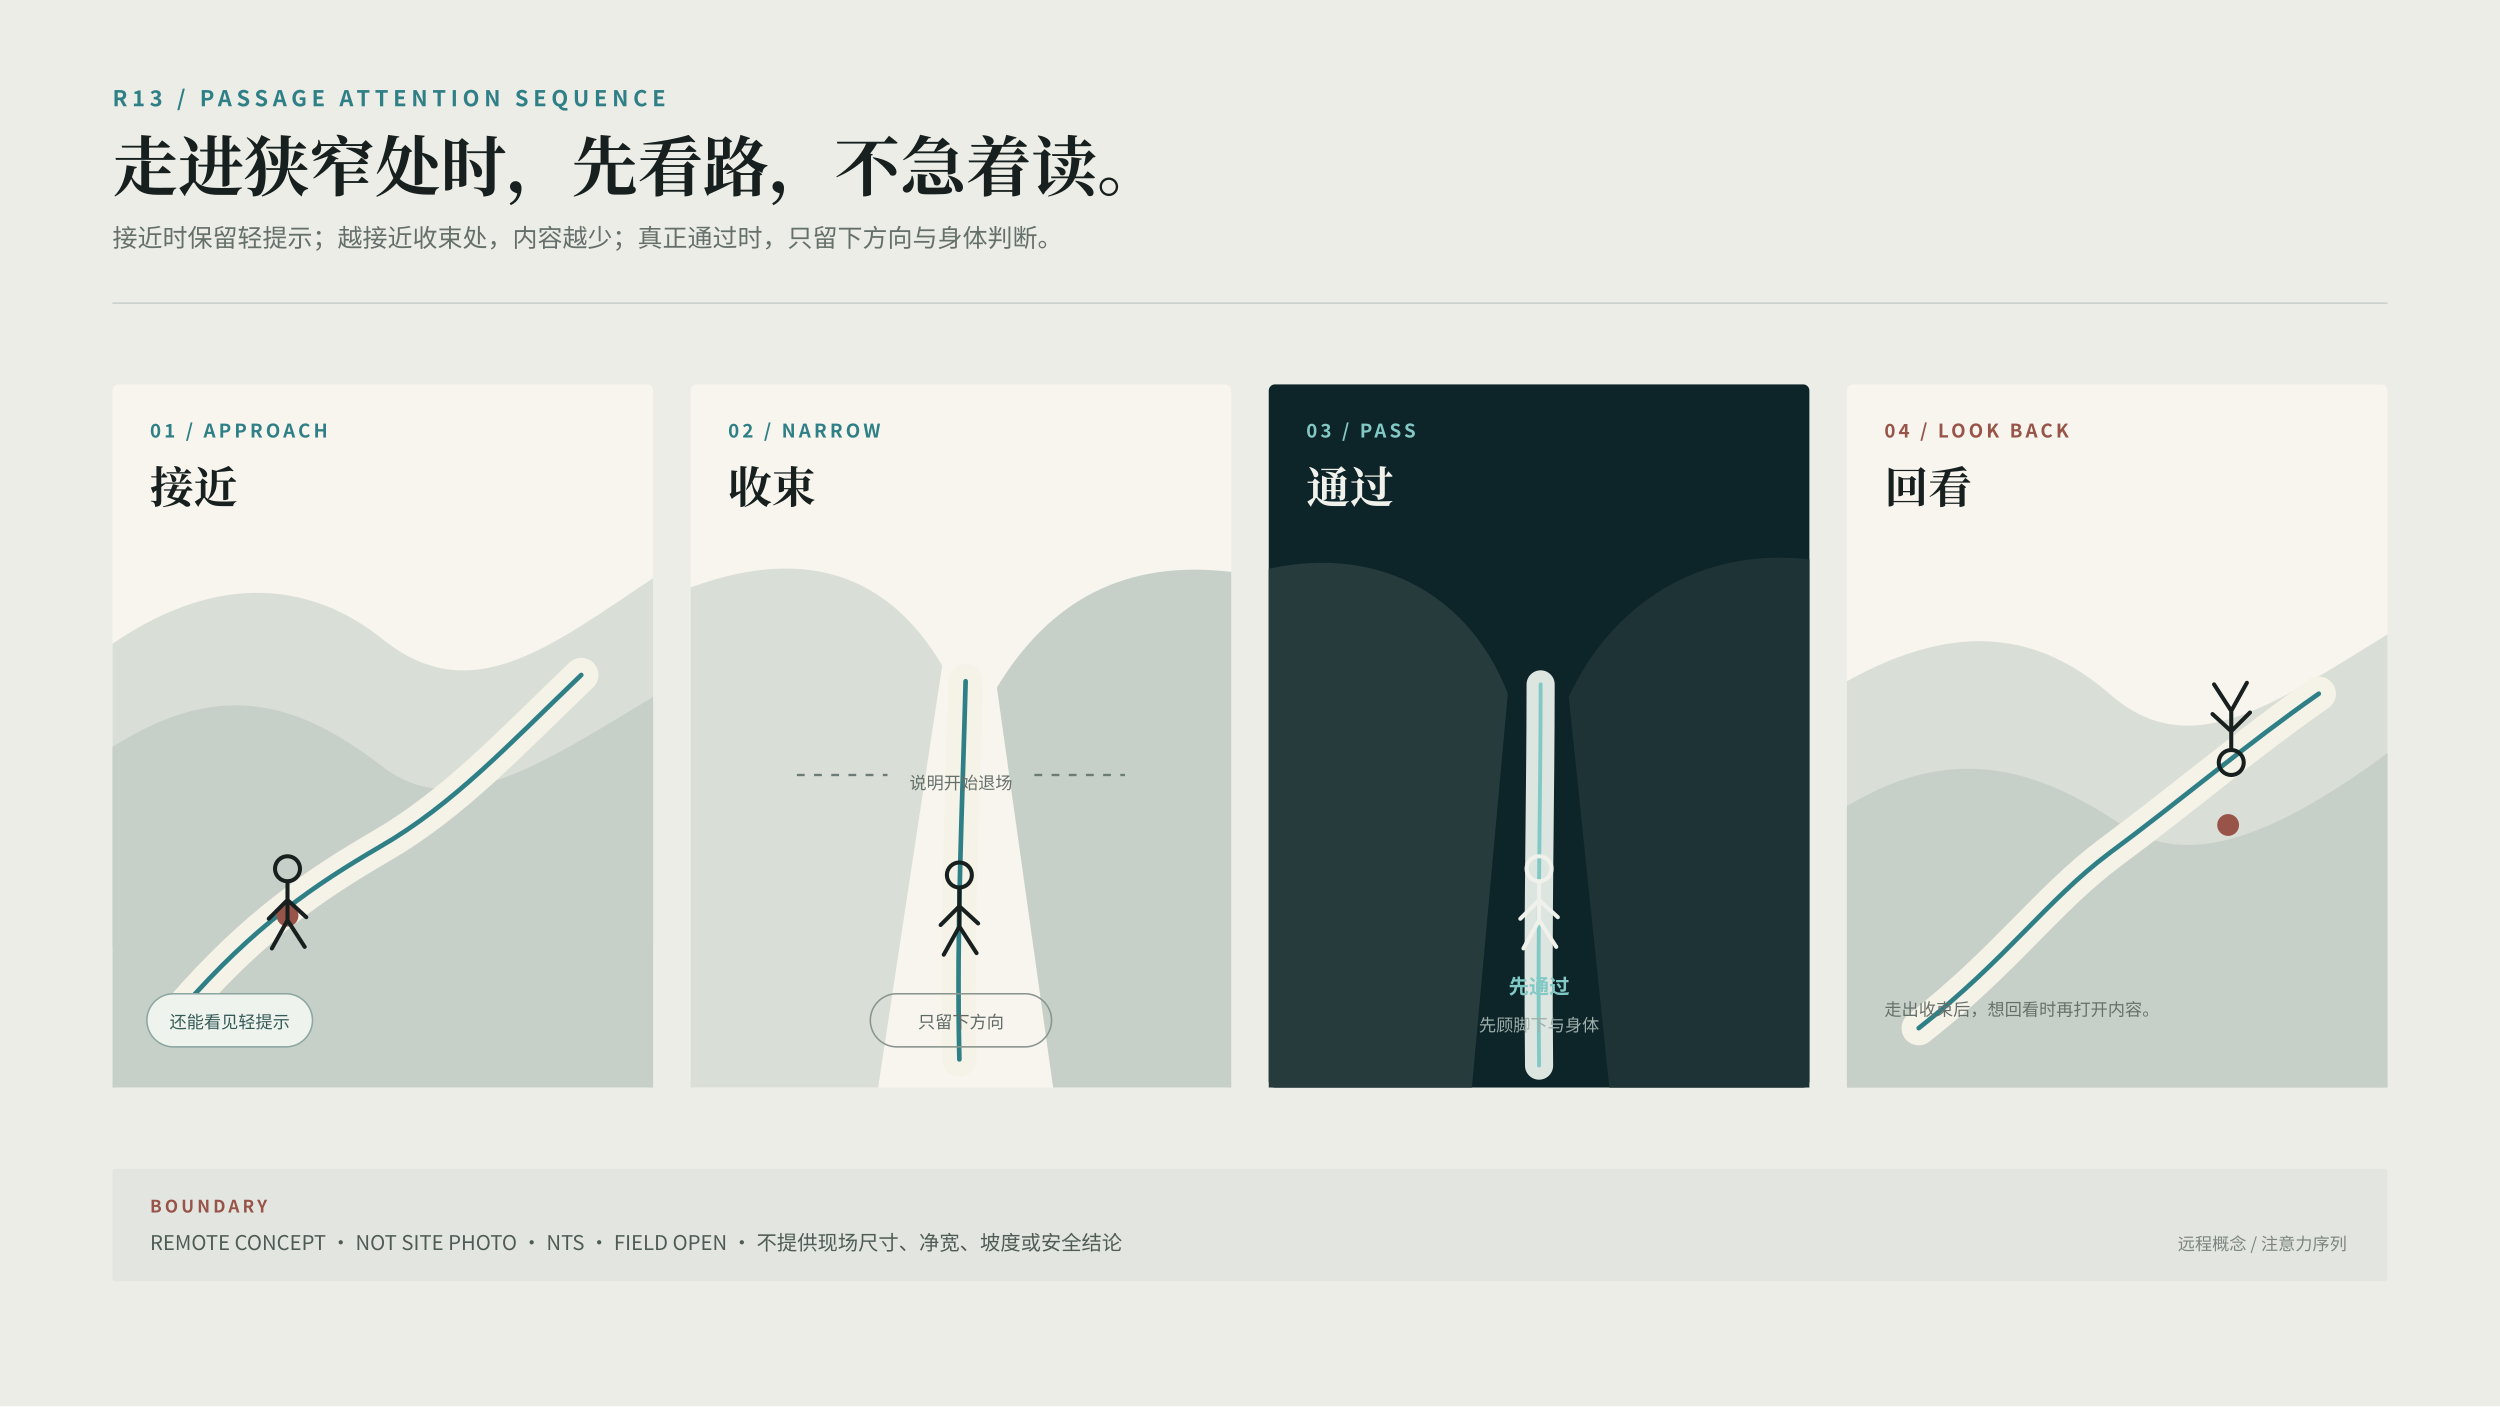
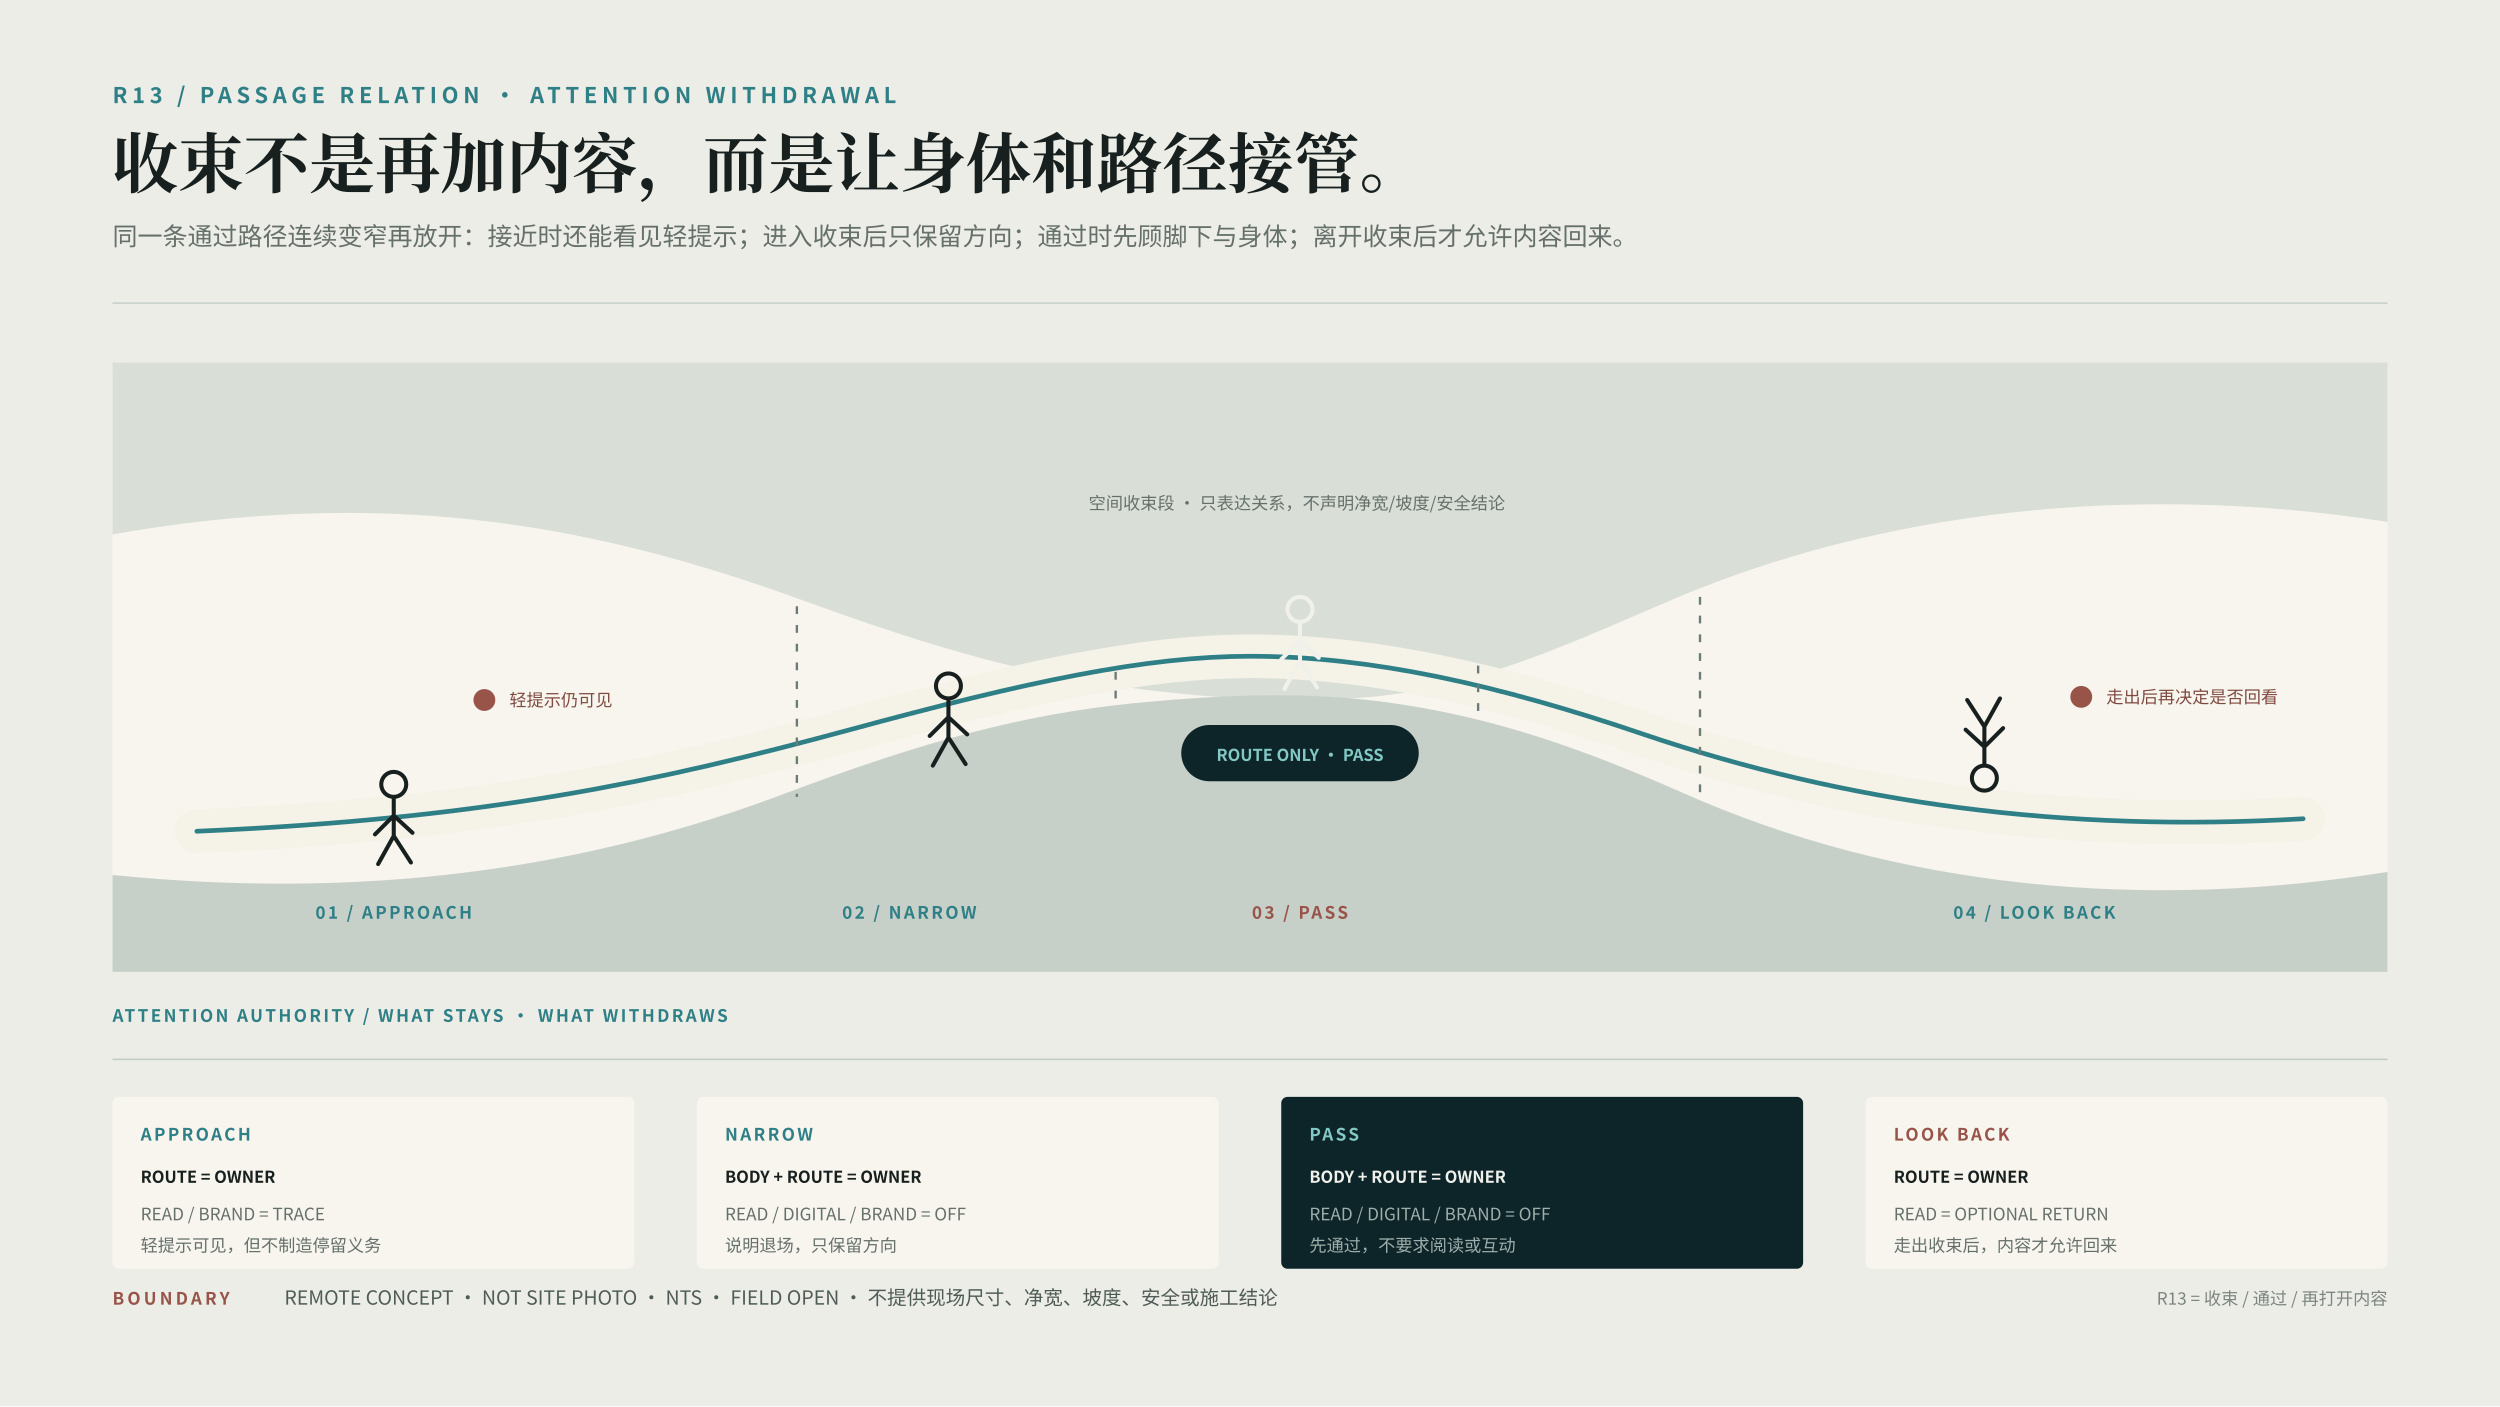
<svg xmlns="http://www.w3.org/2000/svg" width="1600" height="900" viewBox="0 0 1600 900" role="img" aria-labelledby="title desc">
  <defs>
    <style>
- .sans{font-family:"Noto Sans CJK SC","Microsoft YaHei",Arial,sans-serif}.serif{font-family:"Noto Serif CJK SC","Songti SC","SimSun",serif}.ink{fill:#17201E}.muted{fill:#66706B}.water{stroke:#2E7F86}.seal{fill:#985448}.terrain{fill:#D9DED6}.terrain2{fill:#C7D0C8}.path{fill:none;stroke:#F5F2E8;stroke-width:22;stroke-linecap:round}.guide{fill:none;stroke:#2E7F86;stroke-width:3;stroke-linecap:round}.thin{fill:none;stroke:#6C7B76;stroke-width:1.5}.person{fill:none;stroke:#17201E;stroke-width:2.6;stroke-linecap:round}.off{fill:#5F6965}.light{fill:#2E7F86}
+ .sans{font-family:"Noto Sans CJK SC","Microsoft YaHei",Arial,sans-serif}.serif{font-family:"Noto Serif CJK SC","Songti SC","SimSun",serif}.ink{fill:#17201E}.muted{fill:#66706B}.water{stroke:#2E7F86}.seal{fill:#985448}.terrain{fill:#D9DED6}.terrain2{fill:#C7D0C8}.path{fill:none;stroke:#F5F2E8;stroke-width:28;stroke-linecap:round;stroke-linejoin:round}.guide{fill:none;stroke:#2E7F86;stroke-width:3;stroke-linecap:round;stroke-linejoin:round}.thin{fill:none;stroke:#6C7B76;stroke-width:1.5}.person{fill:none;stroke:#17201E;stroke-width:2.6;stroke-linecap:round}.personLight{fill:none;stroke:#F0F1EB;stroke-width:2.6;stroke-linecap:round}.off{fill:#7B8580}.trace{fill:#2E7F86}.owner{fill:#985448}.card{fill:#F7F5EE}.dark{fill:#0D2429}.label{font-size:11px;font-weight:700;letter-spacing:1.5px}.state{font-size:10.5px;font-weight:700}.note{font-size:11px}.dash{stroke-dasharray:5 7}
</style>
  </defs>
  <rect width="1600" height="900" fill="#ECEDE7" />
  <g class="sans">
-     <text x="72" y="68" font-size="14" font-weight="700" letter-spacing="3" fill="#2E7F86">R13 / PASSAGE ATTENTION SEQUENCE</text>
-     <text x="72" y="122" class="serif ink" font-size="42" font-weight="700">走进狭窄处时，先看路，不急着读。</text>
-     <text x="72" y="158" class="muted" font-size="16">接近时保留轻提示；越接近收束处，内容越少；真正通过时，只留下方向与身体判断。</text>
+     <text x="72" y="66" font-size="14" font-weight="700" letter-spacing="3" fill="#2E7F86">R13 / PASSAGE RELATION · ATTENTION WITHDRAWAL</text>
+     <text x="72" y="120" class="serif ink" font-size="42" font-weight="700">收束不是再加内容，而是让身体和路径接管。</text>
+     <text x="72" y="157" class="muted" font-size="16">同一条通过路径连续变窄再放开：接近时还能看见轻提示；进入收束后只保留方向；通过时先顾脚下与身体；离开收束后才允许内容回来。</text>
  </g>
  <line x1="72" y1="194" x2="1528" y2="194" stroke="#C9D0CA" />
-   <g transform="translate(72 246)">
-     <g>
-       <rect width="346" height="450" rx="4" fill="#F7F5EE" />
-       <text x="24" y="34" class="sans" font-size="12" font-weight="700" fill="#2E7F86" letter-spacing="2">01 / APPROACH</text>
-       <text x="24" y="76" class="serif ink" font-size="28" font-weight="700">接近</text>
-       <path d="M0 166 C70 118 130 128 174 164 C230 208 280 168 346 124 V360 H0Z" class="terrain" />
-       <path d="M0 232 C72 186 122 206 172 244 C218 280 270 246 346 200 V450 H0Z" class="terrain2" />
-       <path d="M44 400 C91 346 130 320 171 296 C218 269 254 230 300 186" class="path" />
-       <path d="M44 400 C91 346 130 320 171 296 C218 269 254 230 300 186" class="guide" />
-       <circle cx="112" cy="340" r="7" class="seal" />
-       <g transform="translate(112 310)" class="person">
-         <circle cx="0" cy="0" r="8" />
-         <path d="M0 9v24m0-13l-12 12m12-12l12 11m-12 2l-10 18m10-18l11 17" />
-       </g>
-       <rect x="22" y="390" width="106" height="34" rx="17" fill="#EFF3EE" stroke="#8CA7A1" />
-       <text x="75" y="412" class="sans" font-size="11" text-anchor="middle" fill="#355B57">还能看见轻提示</text>
+   <g transform="translate(72 232)">
+     <rect width="1456" height="390" rx="6" fill="#F7F5EE" />
+     <text x="24" y="34" class="sans label" fill="#2E7F86">SCENE RELATION / ONE CONTINUOUS PASSAGE</text>
+     <text x="1432" y="34" class="sans label" fill="#7C8580" text-anchor="end">REMOTE CONCEPT · NO FIELD DIMENSIONS</text>
+     <path d="M0 110 C170 80 300 102 430 148 C515 179 575 198 650 208 C710 216 760 218 806 214 C875 207 930 181 1000 151 C1130 96 1290 76 1456 102 V0 H0Z" fill="#D9DED6" />
+     <path d="M0 390 V328 C160 344 300 325 430 276 C520 242 584 225 654 218 C716 212 765 211 812 217 C881 226 938 246 1004 275 C1143 337 1301 351 1456 326 V390Z" fill="#C7D0C8" />
+     <path d="M54 300 C240 292 350 268 472 235 C586 204 662 188 728 188 C805 188 886 206 980 238 C1110 282 1248 301 1402 292" class="path" />
+     <path d="M54 300 C240 292 350 268 472 235 C586 204 662 188 728 188 C805 188 886 206 980 238 C1110 282 1248 301 1402 292" class="guide" />
+     <g transform="translate(180 270)" class="person">
+       <circle cx="0" cy="0" r="8" />
+       <path d="M0 9v24m0-13l-12 12m12-12l12 11m-12 2l-10 18m10-18l11 17" />
    </g>
-     <g transform="translate(370)">
-       <rect width="346" height="450" rx="4" fill="#F7F5EE" />
-       <text x="24" y="34" class="sans" font-size="12" font-weight="700" fill="#2E7F86" letter-spacing="2">02 / NARROW</text>
-       <text x="24" y="76" class="serif ink" font-size="28" font-weight="700">收束</text>
-       <path d="M0 130 C76 102 128 124 161 180 L120 450 H0Z" class="terrain" />
-       <path d="M346 120 C278 112 230 138 196 194 L232 450 H346Z" class="terrain2" />
-       <path d="M172 432 C170 346 174 270 176 190" class="path" />
-       <path d="M172 432 C170 346 174 270 176 190" class="guide" />
-       <g transform="translate(172 314)" class="person">
-         <circle cx="0" cy="0" r="8" />
-         <path d="M0 9v24m0-13l-12 12m12-12l12 11m-12 2l-10 18m10-18l11 17" />
-       </g>
-       <path d="M68 250h58M220 250h58" class="thin" stroke-dasharray="5 6" />
-       <text x="173" y="259" class="sans muted" font-size="11" text-anchor="middle">说明开始退场</text>
-       <rect x="115" y="390" width="116" height="34" rx="17" fill="none" stroke="#89958F" />
-       <text x="173" y="412" class="sans" font-size="11" text-anchor="middle" fill="#5F6965">只留下方向</text>
+     <g transform="translate(535 207)" class="person">
+       <circle cx="0" cy="0" r="8" />
+       <path d="M0 9v24m0-13l-12 12m12-12l12 11m-12 2l-10 18m10-18l11 17" />
    </g>
-     <g transform="translate(740)">
-       <rect width="346" height="450" rx="4" fill="#0D2429" />
-       <text x="24" y="34" class="sans" font-size="12" font-weight="700" fill="#82C9C5" letter-spacing="2">03 / PASS</text>
-       <text x="24" y="76" class="serif" fill="#F0F1EB" font-size="28" font-weight="700">通过</text>
-       <path d="M0 118 C74 102 130 138 153 198 L130 450 H0Z" fill="#263B3C" />
-       <path d="M346 112 C276 104 220 140 192 200 L218 450 H346Z" fill="#1E3335" />
-       <path d="M173 436 C172 338 174 265 174 192" fill="none" stroke="#DDE5E0" stroke-width="18" stroke-linecap="round" />
-       <path d="M173 436 C172 338 174 265 174 192" fill="none" stroke="#82C9C5" stroke-width="2.5" stroke-linecap="round" />
-       <g transform="translate(173 310)" fill="none" stroke="#F0F1EB" stroke-width="2.6" stroke-linecap="round">
-         <circle cx="0" cy="0" r="8" />
-         <path d="M0 9v24m0-13l-12 12m12-12l12 11m-12 2l-10 18m10-18l11 17" />
-       </g>
-       <text x="173" y="390" class="sans" font-size="13" font-weight="700" text-anchor="middle" fill="#82C9C5">先通过</text>
-       <text x="173" y="414" class="sans" font-size="11" text-anchor="middle" fill="#9EAFAB">先顾脚下与身体</text>
+     <g transform="translate(760 158)" class="personLight">
+       <circle cx="0" cy="0" r="8" />
+       <path d="M0 9v24m0-13l-12 12m12-12l12 11m-12 2l-10 18m10-18l11 17" />
    </g>
-     <g transform="translate(1110)">
-       <rect width="346" height="450" rx="4" fill="#F7F5EE" />
-       <text x="24" y="34" class="sans" font-size="12" font-weight="700" fill="#985448" letter-spacing="2">04 / LOOK BACK</text>
-       <text x="24" y="76" class="serif ink" font-size="28" font-weight="700">回看</text>
-       <path d="M0 190 C72 150 124 160 168 198 C220 244 274 204 346 160 V450 H0Z" class="terrain" />
-       <path d="M0 270 C72 226 128 250 176 282 C220 312 278 286 346 236 V450 H0Z" class="terrain2" />
-       <path d="M46 412 C102 368 128 330 168 300 C214 266 256 230 302 198" class="path" />
-       <path d="M46 412 C102 368 128 330 168 300 C214 266 256 230 302 198" class="guide" />
-       <g transform="translate(246 242) rotate(180)" class="person">
-         <circle cx="0" cy="0" r="8" />
-         <path d="M0 9v24m0-13l-12 12m12-12l12 11m-12 2l-10 18m10-18l11 17" />
-       </g>
-       <circle cx="244" cy="282" r="7" class="seal" />
-       <text x="24" y="404" class="sans muted" font-size="11">走出收束后，想回看时再打开内容。</text>
+     <g transform="translate(1198 266) rotate(180)" class="person">
+       <circle cx="0" cy="0" r="8" />
+       <path d="M0 9v24m0-13l-12 12m12-12l12 11m-12 2l-10 18m10-18l11 17" />
+     </g>
+     <path d="M438 156 L438 278 M1016 150 L1016 280" class="thin dash" />
+     <path d="M642 198 L642 222 M874 194 L874 226" class="thin dash" />
+     <text x="758" y="94" class="sans note muted" text-anchor="middle">空间收束段 · 只表达关系，不声明净宽/坡度/安全结论</text>
+     <g transform="translate(238 216)">
+       <circle r="7" class="seal" />
+       <text x="16" y="4" class="sans note" fill="#7F4A40">轻提示仍可见</text>
+     </g>
+     <g transform="translate(760 250)">
+       <rect x="-76" y="-18" width="152" height="36" rx="18" fill="#0D2429" />
+       <text x="0" y="5" class="sans state" fill="#82C9C5" text-anchor="middle">ROUTE ONLY · PASS</text>
+     </g>
+     <g transform="translate(1260 214)">
+       <circle r="7" class="seal" />
+       <text x="16" y="4" class="sans note" fill="#7F4A40">走出后再决定是否回看</text>
+     </g>
+     <text x="180" y="356" class="sans label" fill="#2E7F86" text-anchor="middle">01 / APPROACH</text>
+     <text x="510" y="356" class="sans label" fill="#2E7F86" text-anchor="middle">02 / NARROW</text>
+     <text x="760" y="356" class="sans label" fill="#985448" text-anchor="middle">03 / PASS</text>
+     <text x="1230" y="356" class="sans label" fill="#2E7F86" text-anchor="middle">04 / LOOK BACK</text>
+   </g>
+   <g transform="translate(72 654)" class="sans">
+     <text x="0" y="0" class="label" fill="#2E7F86">ATTENTION AUTHORITY / WHAT STAYS · WHAT WITHDRAWS</text>
+     <line x1="0" y1="24" x2="1456" y2="24" stroke="#C4CBC5" />
+     <g transform="translate(0 48)">
+       <rect width="334" height="110" rx="4" class="card" />
+       <text x="18" y="28" class="label trace">APPROACH</text>
+       <text x="18" y="55" class="state ink">ROUTE = OWNER</text>
+       <text x="18" y="79" class="note muted">READ / BRAND = TRACE</text>
+       <text x="18" y="99" class="note muted">轻提示可见，但不制造停留义务</text>
+     </g>
+     <g transform="translate(374 48)">
+       <rect width="334" height="110" rx="4" class="card" />
+       <text x="18" y="28" class="label trace">NARROW</text>
+       <text x="18" y="55" class="state ink">BODY + ROUTE = OWNER</text>
+       <text x="18" y="79" class="note muted">READ / DIGITAL / BRAND = OFF</text>
+       <text x="18" y="99" class="note muted">说明退场，只保留方向</text>
+     </g>
+     <g transform="translate(748 48)">
+       <rect width="334" height="110" rx="4" fill="#0D2429" />
+       <text x="18" y="28" class="label" fill="#82C9C5">PASS</text>
+       <text x="18" y="55" class="state" fill="#F0F1EB">BODY + ROUTE = OWNER</text>
+       <text x="18" y="79" class="note" fill="#9EAFAB">READ / DIGITAL / BRAND = OFF</text>
+       <text x="18" y="99" class="note" fill="#9EAFAB">先通过，不要求阅读或互动</text>
+     </g>
+     <g transform="translate(1122 48)">
+       <rect width="334" height="110" rx="4" class="card" />
+       <text x="18" y="28" class="label owner">LOOK BACK</text>
+       <text x="18" y="55" class="state ink">ROUTE = OWNER</text>
+       <text x="18" y="79" class="note muted">READ = OPTIONAL RETURN</text>
+       <text x="18" y="99" class="note muted">走出收束后，内容才允许回来</text>
    </g>
  </g>
-   <g transform="translate(72 748)" class="sans">
-     <rect width="1456" height="72" rx="2" fill="#E3E6E0" />
-     <text x="24" y="28" font-size="11" font-weight="700" fill="#985448" letter-spacing="2">BOUNDARY</text>
-     <text x="24" y="52" font-size="13" fill="#4F5B56">REMOTE CONCEPT · NOT SITE PHOTO · NTS · FIELD OPEN · 不提供现场尺寸、净宽、坡度或安全结论</text>
-     <text x="1430" y="52" text-anchor="end" font-size="11" fill="#7C8580">远程概念 / 注意力序列</text>
+   <g transform="translate(72 835)" class="sans">
+     <text x="0" y="0" font-size="11" font-weight="700" fill="#985448" letter-spacing="2">BOUNDARY</text>
+     <text x="110" y="0" font-size="12.5" fill="#4F5B56">REMOTE CONCEPT · NOT SITE PHOTO · NTS · FIELD OPEN · 不提供现场尺寸、净宽、坡度、安全或施工结论</text>
+     <text x="1456" y="0" text-anchor="end" font-size="11" fill="#7C8580">R13 = 收束 / 通过 / 再打开内容</text>
  </g>
</svg>
